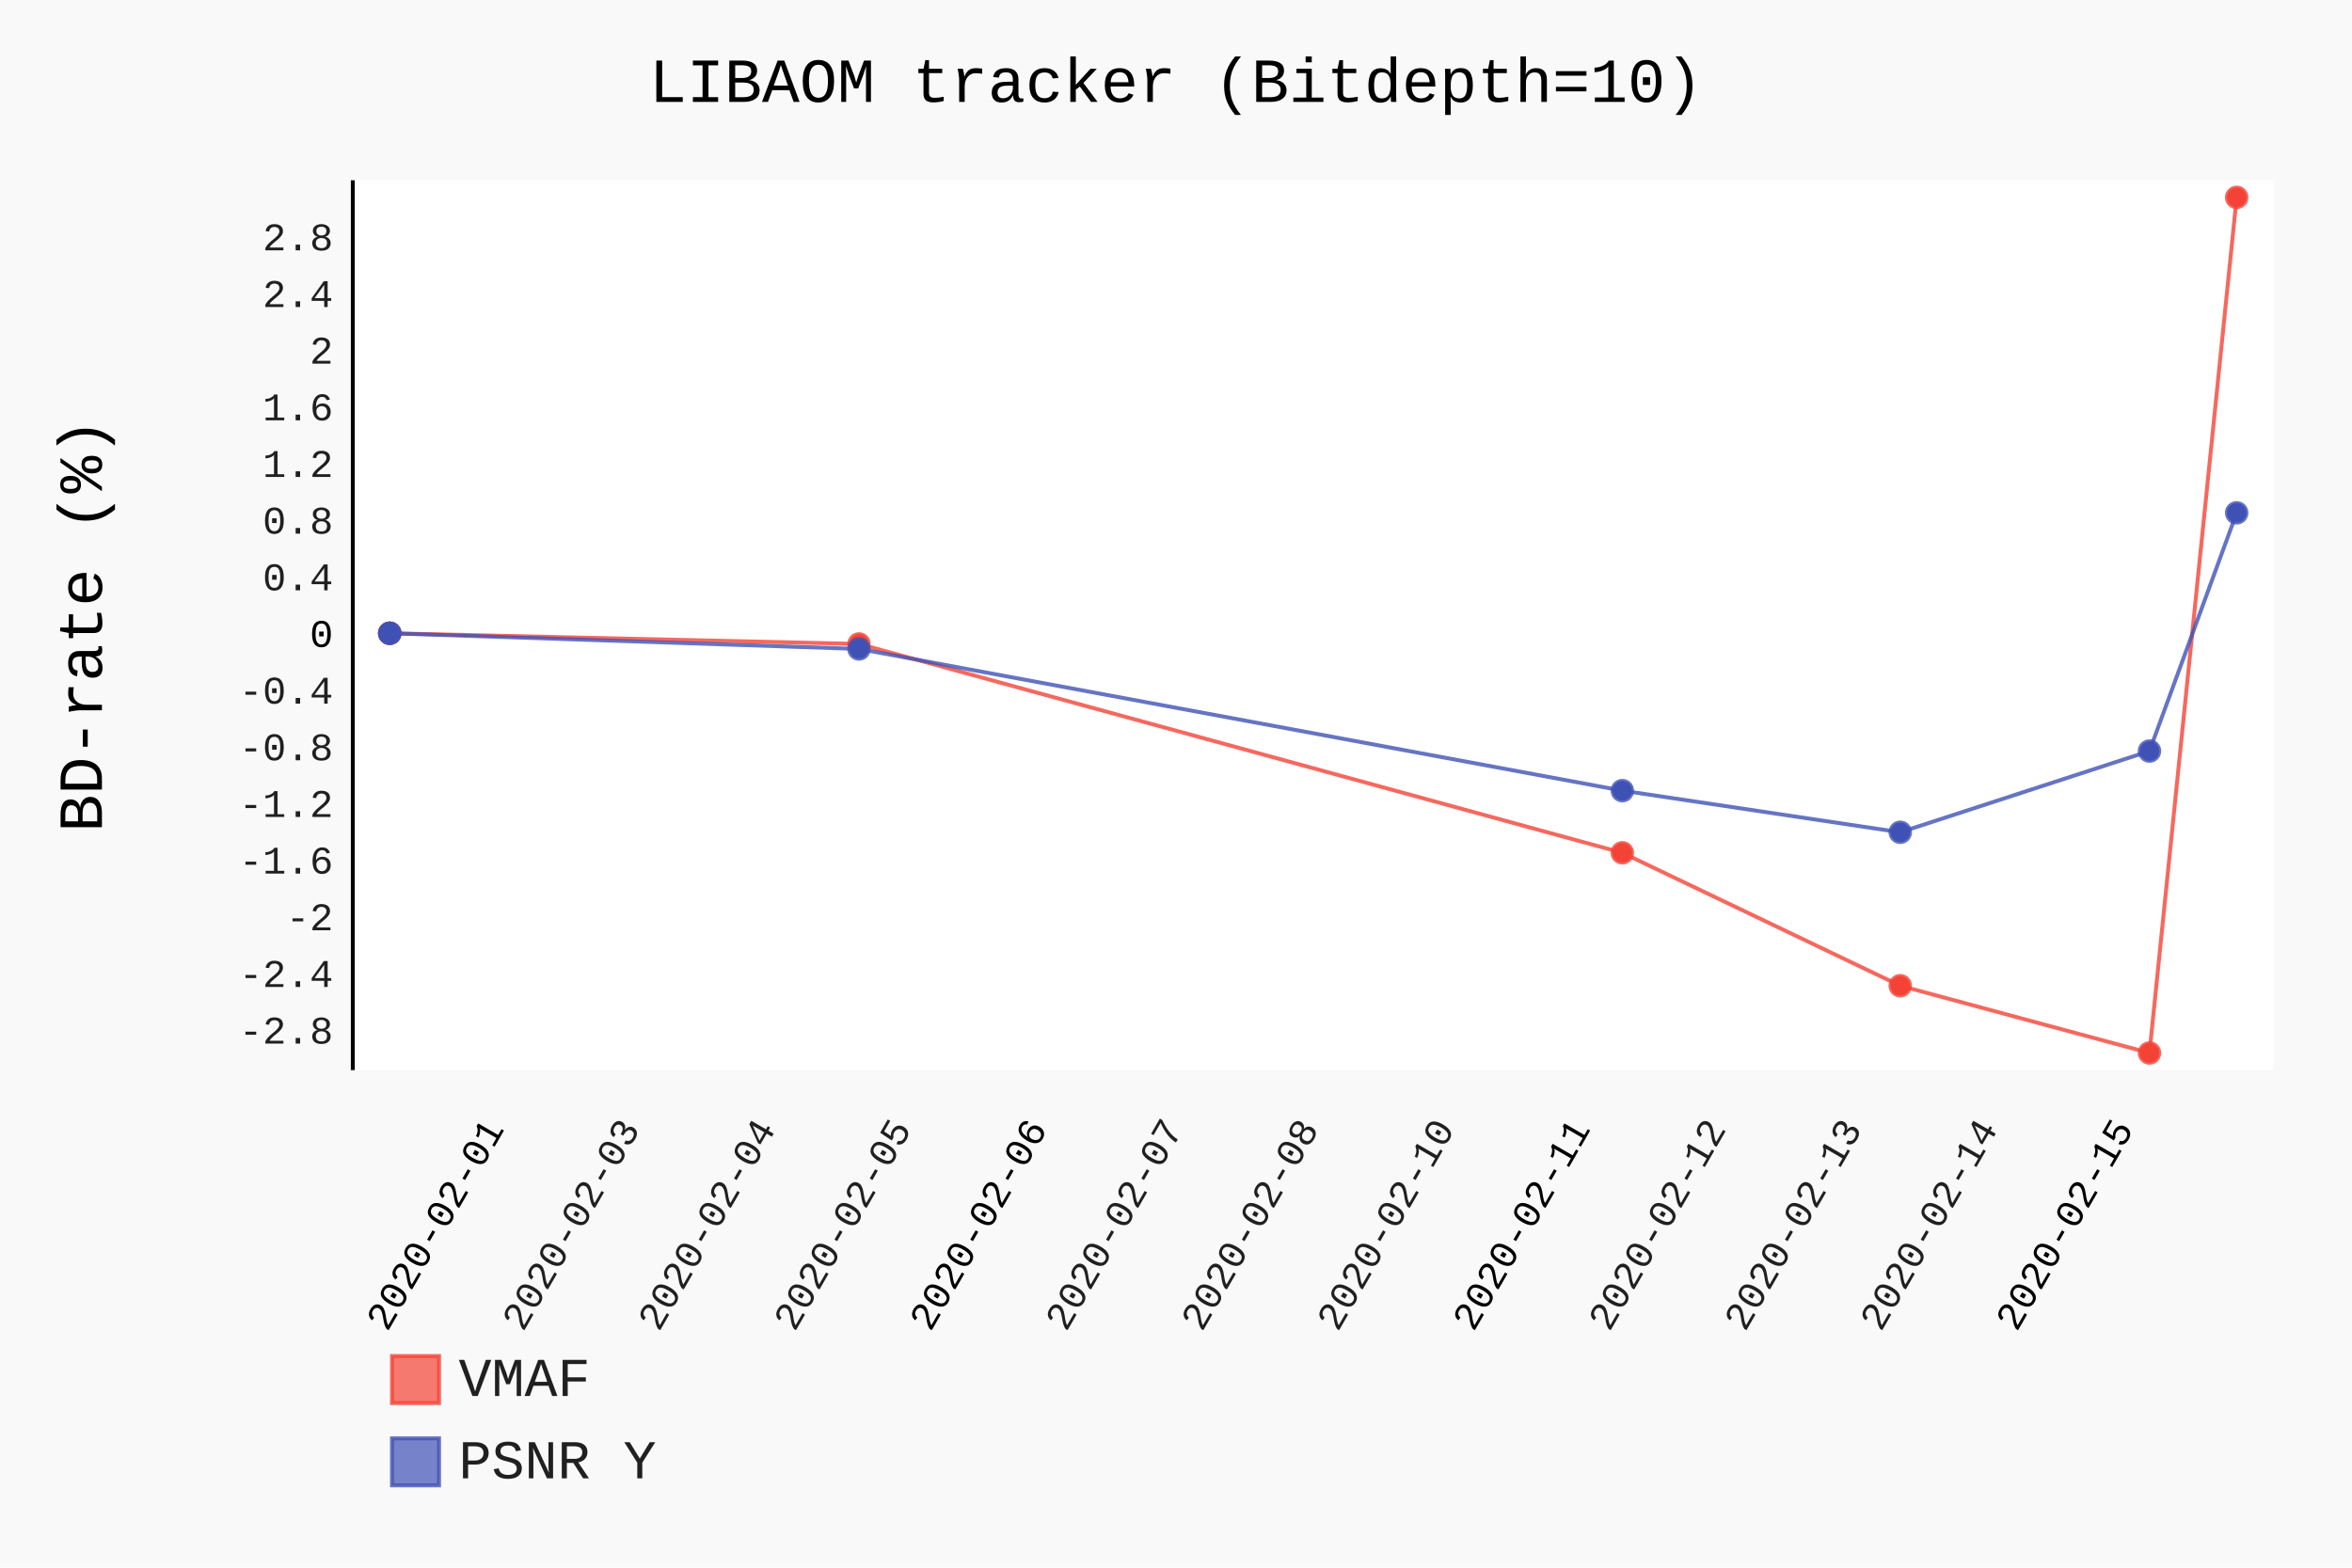
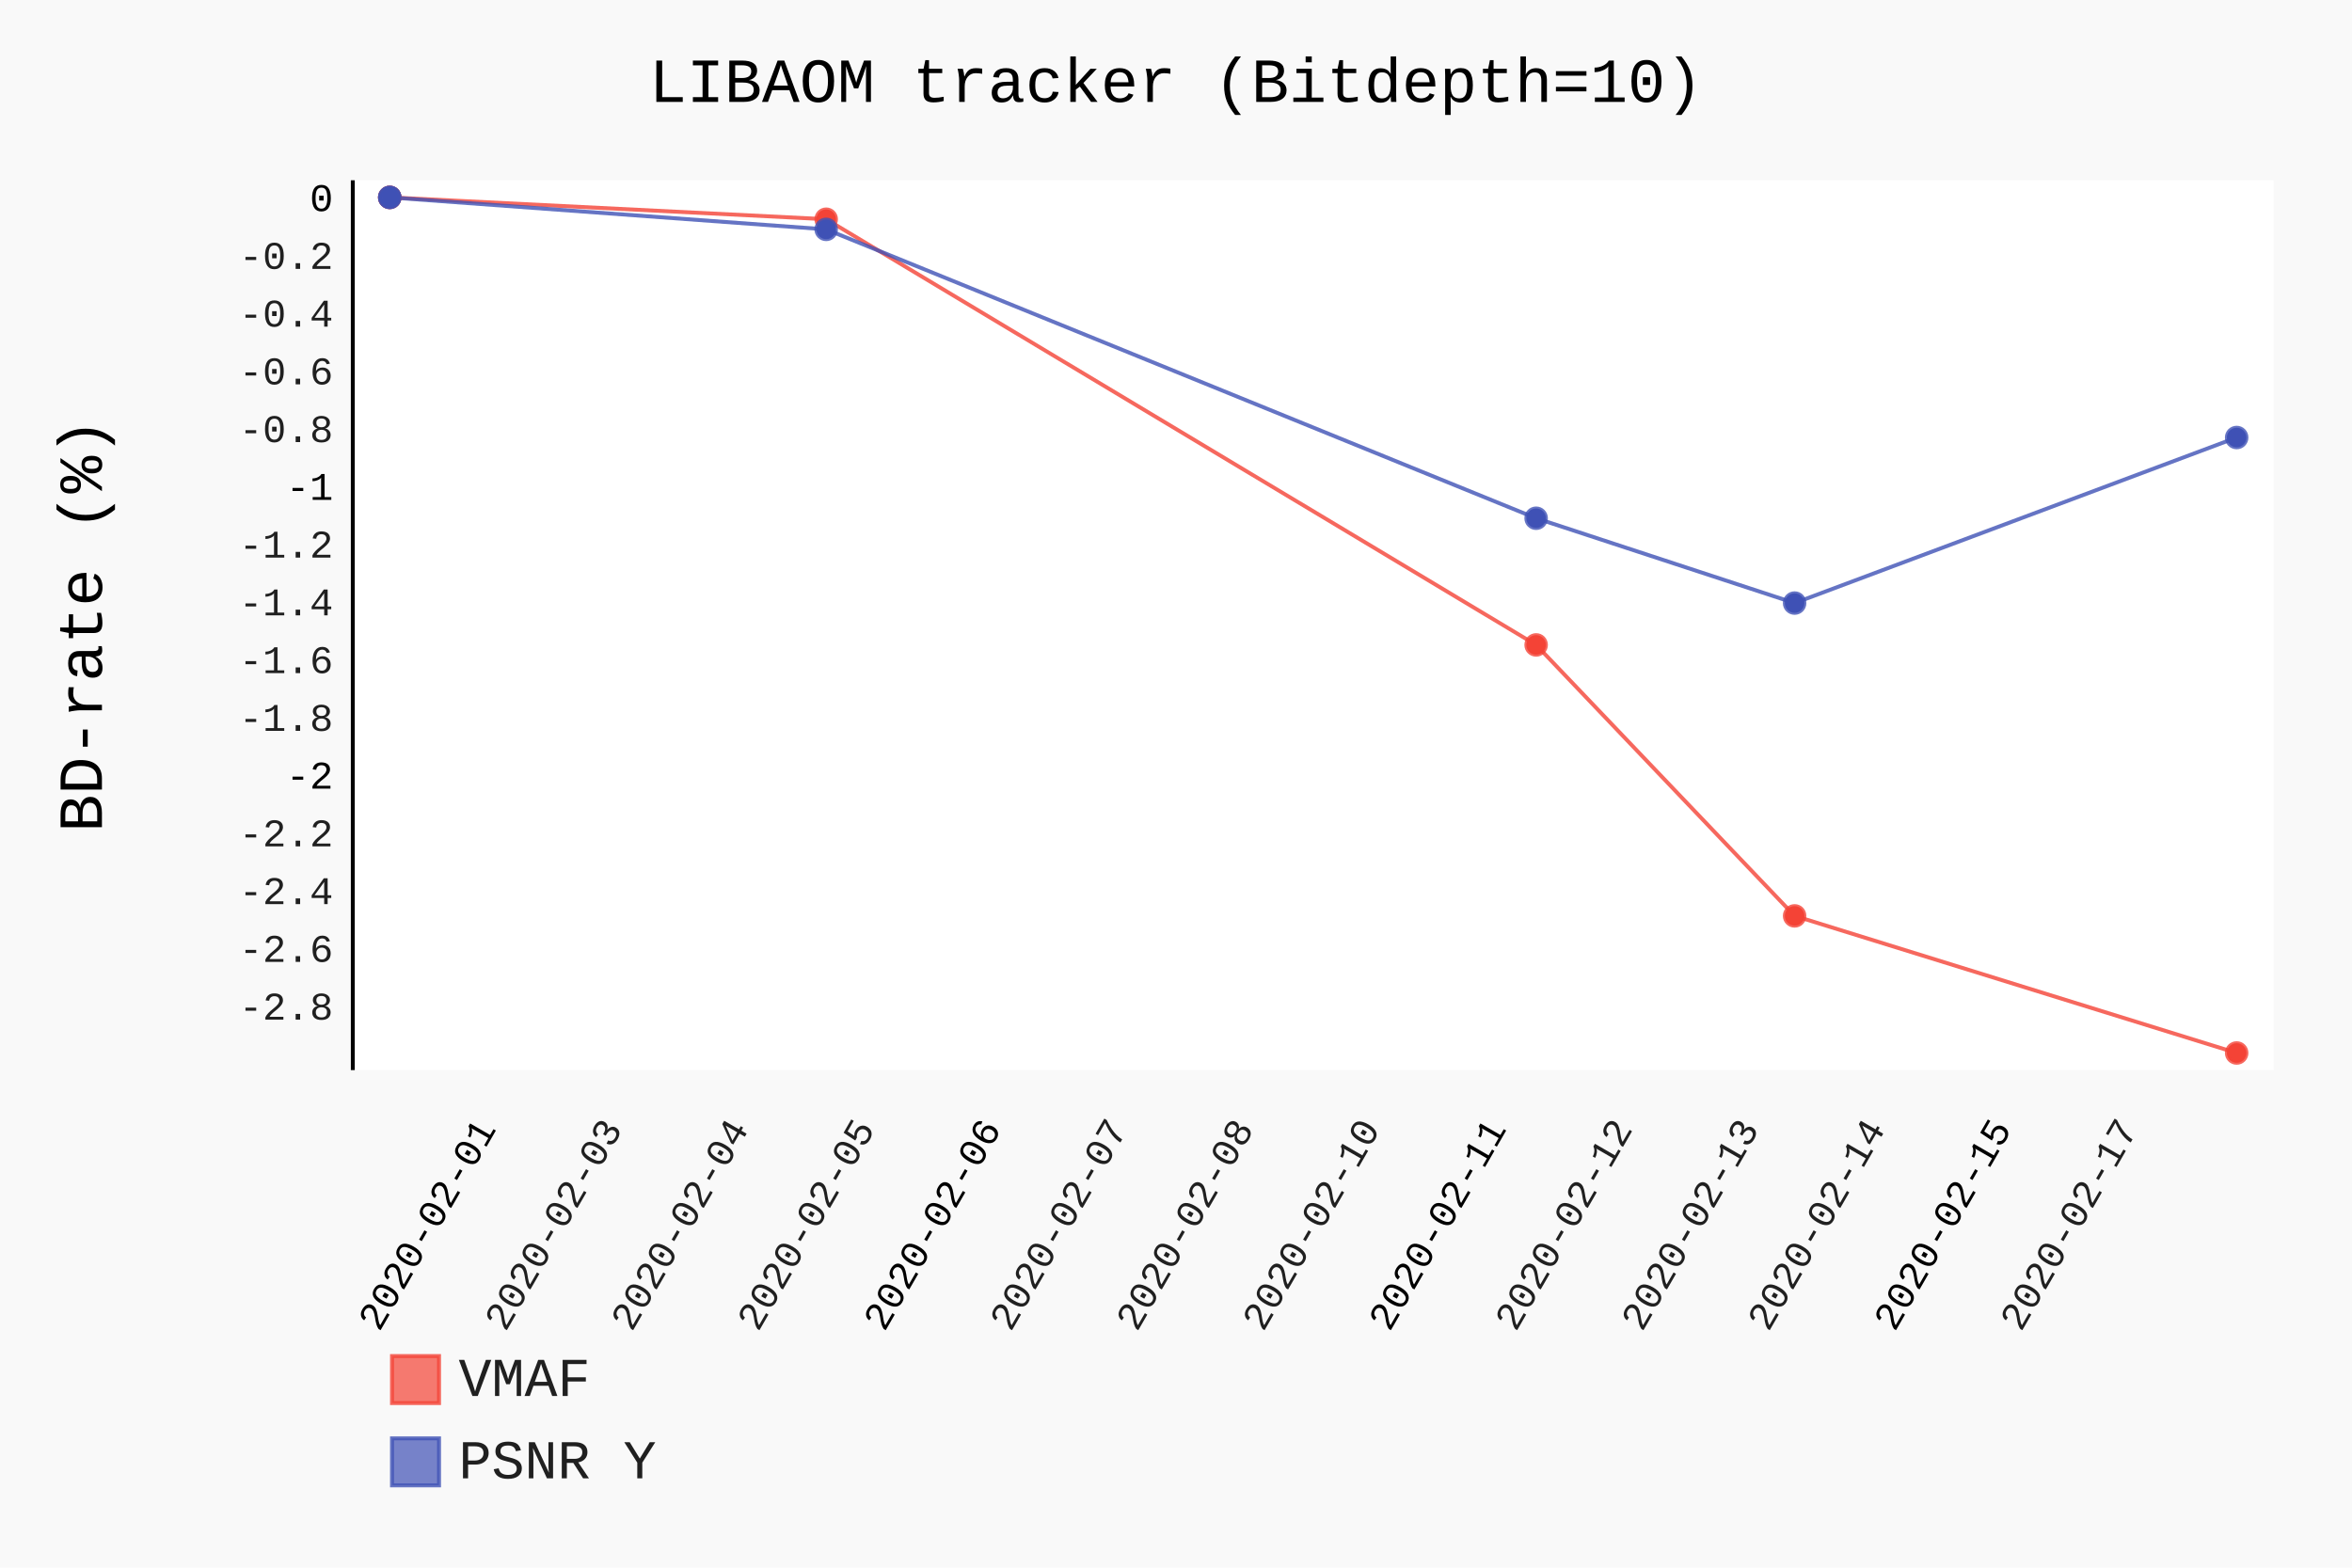
- <svg xmlns="http://www.w3.org/2000/svg" class="pygal-chart" id="chart-62ba3be1-5f83-427b-af4e-c1848941a5f9" viewBox="0 0 600 400">
+ <svg xmlns="http://www.w3.org/2000/svg" class="pygal-chart" id="chart-7dfb3016-aab7-427a-be05-621f736fe12c" viewBox="0 0 600 400">
  <defs>
-     <style type="text/css">#chart-62ba3be1-5f83-427b-af4e-c1848941a5f9{-webkit-user-select:none;-webkit-font-smoothing:antialiased;font-family:Consolas,"Liberation Mono",Menlo,Courier,monospace}#chart-62ba3be1-5f83-427b-af4e-c1848941a5f9 .title{font-family:Consolas,"Liberation Mono",Menlo,Courier,monospace;font-size:16px}#chart-62ba3be1-5f83-427b-af4e-c1848941a5f9 .legends .legend text{font-family:Consolas,"Liberation Mono",Menlo,Courier,monospace;font-size:14px}#chart-62ba3be1-5f83-427b-af4e-c1848941a5f9 .axis text{font-family:Consolas,"Liberation Mono",Menlo,Courier,monospace;font-size:10px}#chart-62ba3be1-5f83-427b-af4e-c1848941a5f9 .axis text.major{font-family:Consolas,"Liberation Mono",Menlo,Courier,monospace;font-size:10px}#chart-62ba3be1-5f83-427b-af4e-c1848941a5f9 .text-overlay text.value{font-family:Consolas,"Liberation Mono",Menlo,Courier,monospace;font-size:16px}#chart-62ba3be1-5f83-427b-af4e-c1848941a5f9 .text-overlay text.label{font-family:Consolas,"Liberation Mono",Menlo,Courier,monospace;font-size:10px}#chart-62ba3be1-5f83-427b-af4e-c1848941a5f9 .tooltip{font-family:Consolas,"Liberation Mono",Menlo,Courier,monospace;font-size:14px}#chart-62ba3be1-5f83-427b-af4e-c1848941a5f9 text.no_data{font-family:Consolas,"Liberation Mono",Menlo,Courier,monospace;font-size:64px}
- #chart-62ba3be1-5f83-427b-af4e-c1848941a5f9{background-color:rgba(249,249,249,1)}#chart-62ba3be1-5f83-427b-af4e-c1848941a5f9 path,#chart-62ba3be1-5f83-427b-af4e-c1848941a5f9 line,#chart-62ba3be1-5f83-427b-af4e-c1848941a5f9 rect,#chart-62ba3be1-5f83-427b-af4e-c1848941a5f9 circle{-webkit-transition:150ms;-moz-transition:150ms;transition:150ms}#chart-62ba3be1-5f83-427b-af4e-c1848941a5f9 .graph &gt; .background{fill:rgba(249,249,249,1)}#chart-62ba3be1-5f83-427b-af4e-c1848941a5f9 .plot &gt; .background{fill:rgba(255,255,255,1)}#chart-62ba3be1-5f83-427b-af4e-c1848941a5f9 .graph{fill:rgba(0,0,0,.87)}#chart-62ba3be1-5f83-427b-af4e-c1848941a5f9 text.no_data{fill:rgba(0,0,0,1)}#chart-62ba3be1-5f83-427b-af4e-c1848941a5f9 .title{fill:rgba(0,0,0,1)}#chart-62ba3be1-5f83-427b-af4e-c1848941a5f9 .legends .legend text{fill:rgba(0,0,0,.87)}#chart-62ba3be1-5f83-427b-af4e-c1848941a5f9 .legends .legend:hover text{fill:rgba(0,0,0,1)}#chart-62ba3be1-5f83-427b-af4e-c1848941a5f9 .axis .line{stroke:rgba(0,0,0,1)}#chart-62ba3be1-5f83-427b-af4e-c1848941a5f9 .axis .guide.line{stroke:rgba(0,0,0,.54)}#chart-62ba3be1-5f83-427b-af4e-c1848941a5f9 .axis .major.line{stroke:rgba(0,0,0,.87)}#chart-62ba3be1-5f83-427b-af4e-c1848941a5f9 .axis text.major{fill:rgba(0,0,0,1)}#chart-62ba3be1-5f83-427b-af4e-c1848941a5f9 .axis.y .guides:hover .guide.line,#chart-62ba3be1-5f83-427b-af4e-c1848941a5f9 .line-graph .axis.x .guides:hover .guide.line,#chart-62ba3be1-5f83-427b-af4e-c1848941a5f9 .stackedline-graph .axis.x .guides:hover .guide.line,#chart-62ba3be1-5f83-427b-af4e-c1848941a5f9 .xy-graph .axis.x .guides:hover .guide.line{stroke:rgba(0,0,0,1)}#chart-62ba3be1-5f83-427b-af4e-c1848941a5f9 .axis .guides:hover text{fill:rgba(0,0,0,1)}#chart-62ba3be1-5f83-427b-af4e-c1848941a5f9 .reactive{fill-opacity:.7;stroke-opacity:.8}#chart-62ba3be1-5f83-427b-af4e-c1848941a5f9 .ci{stroke:rgba(0,0,0,.87)}#chart-62ba3be1-5f83-427b-af4e-c1848941a5f9 .reactive.active,#chart-62ba3be1-5f83-427b-af4e-c1848941a5f9 .active .reactive{fill-opacity:.8;stroke-opacity:.9;stroke-width:4}#chart-62ba3be1-5f83-427b-af4e-c1848941a5f9 .ci .reactive.active{stroke-width:1.5}#chart-62ba3be1-5f83-427b-af4e-c1848941a5f9 .series text{fill:rgba(0,0,0,1)}#chart-62ba3be1-5f83-427b-af4e-c1848941a5f9 .tooltip rect{fill:rgba(255,255,255,1);stroke:rgba(0,0,0,1);-webkit-transition:opacity 150ms;-moz-transition:opacity 150ms;transition:opacity 150ms}#chart-62ba3be1-5f83-427b-af4e-c1848941a5f9 .tooltip .label{fill:rgba(0,0,0,.87)}#chart-62ba3be1-5f83-427b-af4e-c1848941a5f9 .tooltip .label{fill:rgba(0,0,0,.87)}#chart-62ba3be1-5f83-427b-af4e-c1848941a5f9 .tooltip .legend{font-size:.8em;fill:rgba(0,0,0,.54)}#chart-62ba3be1-5f83-427b-af4e-c1848941a5f9 .tooltip .x_label{font-size:.6em;fill:rgba(0,0,0,1)}#chart-62ba3be1-5f83-427b-af4e-c1848941a5f9 .tooltip .xlink{font-size:.5em;text-decoration:underline}#chart-62ba3be1-5f83-427b-af4e-c1848941a5f9 .tooltip .value{font-size:1.5em}#chart-62ba3be1-5f83-427b-af4e-c1848941a5f9 .bound{font-size:.5em}#chart-62ba3be1-5f83-427b-af4e-c1848941a5f9 .max-value{font-size:.75em;fill:rgba(0,0,0,.54)}#chart-62ba3be1-5f83-427b-af4e-c1848941a5f9 .map-element{fill:rgba(255,255,255,1);stroke:rgba(0,0,0,.54) !important}#chart-62ba3be1-5f83-427b-af4e-c1848941a5f9 .map-element .reactive{fill-opacity:inherit;stroke-opacity:inherit}#chart-62ba3be1-5f83-427b-af4e-c1848941a5f9 .color-0,#chart-62ba3be1-5f83-427b-af4e-c1848941a5f9 .color-0 a:visited{stroke:#F44336;fill:#F44336}#chart-62ba3be1-5f83-427b-af4e-c1848941a5f9 .color-1,#chart-62ba3be1-5f83-427b-af4e-c1848941a5f9 .color-1 a:visited{stroke:#3F51B5;fill:#3F51B5}#chart-62ba3be1-5f83-427b-af4e-c1848941a5f9 .text-overlay .color-0 text{fill:black}#chart-62ba3be1-5f83-427b-af4e-c1848941a5f9 .text-overlay .color-1 text{fill:black}
- #chart-62ba3be1-5f83-427b-af4e-c1848941a5f9 text.no_data{text-anchor:middle}#chart-62ba3be1-5f83-427b-af4e-c1848941a5f9 .guide.line{fill:none}#chart-62ba3be1-5f83-427b-af4e-c1848941a5f9 .centered{text-anchor:middle}#chart-62ba3be1-5f83-427b-af4e-c1848941a5f9 .title{text-anchor:middle}#chart-62ba3be1-5f83-427b-af4e-c1848941a5f9 .legends .legend text{fill-opacity:1}#chart-62ba3be1-5f83-427b-af4e-c1848941a5f9 .axis.x text{text-anchor:middle}#chart-62ba3be1-5f83-427b-af4e-c1848941a5f9 .axis.x:not(.web) text[transform]{text-anchor:start}#chart-62ba3be1-5f83-427b-af4e-c1848941a5f9 .axis.x:not(.web) text[transform].backwards{text-anchor:end}#chart-62ba3be1-5f83-427b-af4e-c1848941a5f9 .axis.y text{text-anchor:end}#chart-62ba3be1-5f83-427b-af4e-c1848941a5f9 .axis.y text[transform].backwards{text-anchor:start}#chart-62ba3be1-5f83-427b-af4e-c1848941a5f9 .axis.y2 text{text-anchor:start}#chart-62ba3be1-5f83-427b-af4e-c1848941a5f9 .axis.y2 text[transform].backwards{text-anchor:end}#chart-62ba3be1-5f83-427b-af4e-c1848941a5f9 .axis .guide.line{stroke-dasharray:4,4}#chart-62ba3be1-5f83-427b-af4e-c1848941a5f9 .axis .major.guide.line{stroke-dasharray:6,6}#chart-62ba3be1-5f83-427b-af4e-c1848941a5f9 .horizontal .axis.y .guide.line,#chart-62ba3be1-5f83-427b-af4e-c1848941a5f9 .horizontal .axis.y2 .guide.line,#chart-62ba3be1-5f83-427b-af4e-c1848941a5f9 .vertical .axis.x .guide.line{opacity:0}#chart-62ba3be1-5f83-427b-af4e-c1848941a5f9 .horizontal .axis.always_show .guide.line,#chart-62ba3be1-5f83-427b-af4e-c1848941a5f9 .vertical .axis.always_show .guide.line{opacity:1 !important}#chart-62ba3be1-5f83-427b-af4e-c1848941a5f9 .axis.y .guides:hover .guide.line,#chart-62ba3be1-5f83-427b-af4e-c1848941a5f9 .axis.y2 .guides:hover .guide.line,#chart-62ba3be1-5f83-427b-af4e-c1848941a5f9 .axis.x .guides:hover .guide.line{opacity:1}#chart-62ba3be1-5f83-427b-af4e-c1848941a5f9 .axis .guides:hover text{opacity:1}#chart-62ba3be1-5f83-427b-af4e-c1848941a5f9 .nofill{fill:none}#chart-62ba3be1-5f83-427b-af4e-c1848941a5f9 .subtle-fill{fill-opacity:.2}#chart-62ba3be1-5f83-427b-af4e-c1848941a5f9 .dot{stroke-width:1px;fill-opacity:1}#chart-62ba3be1-5f83-427b-af4e-c1848941a5f9 .dot.active{stroke-width:5px}#chart-62ba3be1-5f83-427b-af4e-c1848941a5f9 .dot.negative{fill:transparent}#chart-62ba3be1-5f83-427b-af4e-c1848941a5f9 text,#chart-62ba3be1-5f83-427b-af4e-c1848941a5f9 tspan{stroke:none !important}#chart-62ba3be1-5f83-427b-af4e-c1848941a5f9 .series text.active{opacity:1}#chart-62ba3be1-5f83-427b-af4e-c1848941a5f9 .tooltip rect{fill-opacity:.95;stroke-width:.5}#chart-62ba3be1-5f83-427b-af4e-c1848941a5f9 .tooltip text{fill-opacity:1}#chart-62ba3be1-5f83-427b-af4e-c1848941a5f9 .showable{visibility:hidden}#chart-62ba3be1-5f83-427b-af4e-c1848941a5f9 .showable.shown{visibility:visible}#chart-62ba3be1-5f83-427b-af4e-c1848941a5f9 .gauge-background{fill:rgba(229,229,229,1);stroke:none}#chart-62ba3be1-5f83-427b-af4e-c1848941a5f9 .bg-lines{stroke:rgba(249,249,249,1);stroke-width:2px}</style>
+     <style type="text/css">#chart-7dfb3016-aab7-427a-be05-621f736fe12c{-webkit-user-select:none;-webkit-font-smoothing:antialiased;font-family:Consolas,"Liberation Mono",Menlo,Courier,monospace}#chart-7dfb3016-aab7-427a-be05-621f736fe12c .title{font-family:Consolas,"Liberation Mono",Menlo,Courier,monospace;font-size:16px}#chart-7dfb3016-aab7-427a-be05-621f736fe12c .legends .legend text{font-family:Consolas,"Liberation Mono",Menlo,Courier,monospace;font-size:14px}#chart-7dfb3016-aab7-427a-be05-621f736fe12c .axis text{font-family:Consolas,"Liberation Mono",Menlo,Courier,monospace;font-size:10px}#chart-7dfb3016-aab7-427a-be05-621f736fe12c .axis text.major{font-family:Consolas,"Liberation Mono",Menlo,Courier,monospace;font-size:10px}#chart-7dfb3016-aab7-427a-be05-621f736fe12c .text-overlay text.value{font-family:Consolas,"Liberation Mono",Menlo,Courier,monospace;font-size:16px}#chart-7dfb3016-aab7-427a-be05-621f736fe12c .text-overlay text.label{font-family:Consolas,"Liberation Mono",Menlo,Courier,monospace;font-size:10px}#chart-7dfb3016-aab7-427a-be05-621f736fe12c .tooltip{font-family:Consolas,"Liberation Mono",Menlo,Courier,monospace;font-size:14px}#chart-7dfb3016-aab7-427a-be05-621f736fe12c text.no_data{font-family:Consolas,"Liberation Mono",Menlo,Courier,monospace;font-size:64px}
+ #chart-7dfb3016-aab7-427a-be05-621f736fe12c{background-color:rgba(249,249,249,1)}#chart-7dfb3016-aab7-427a-be05-621f736fe12c path,#chart-7dfb3016-aab7-427a-be05-621f736fe12c line,#chart-7dfb3016-aab7-427a-be05-621f736fe12c rect,#chart-7dfb3016-aab7-427a-be05-621f736fe12c circle{-webkit-transition:150ms;-moz-transition:150ms;transition:150ms}#chart-7dfb3016-aab7-427a-be05-621f736fe12c .graph &gt; .background{fill:rgba(249,249,249,1)}#chart-7dfb3016-aab7-427a-be05-621f736fe12c .plot &gt; .background{fill:rgba(255,255,255,1)}#chart-7dfb3016-aab7-427a-be05-621f736fe12c .graph{fill:rgba(0,0,0,.87)}#chart-7dfb3016-aab7-427a-be05-621f736fe12c text.no_data{fill:rgba(0,0,0,1)}#chart-7dfb3016-aab7-427a-be05-621f736fe12c .title{fill:rgba(0,0,0,1)}#chart-7dfb3016-aab7-427a-be05-621f736fe12c .legends .legend text{fill:rgba(0,0,0,.87)}#chart-7dfb3016-aab7-427a-be05-621f736fe12c .legends .legend:hover text{fill:rgba(0,0,0,1)}#chart-7dfb3016-aab7-427a-be05-621f736fe12c .axis .line{stroke:rgba(0,0,0,1)}#chart-7dfb3016-aab7-427a-be05-621f736fe12c .axis .guide.line{stroke:rgba(0,0,0,.54)}#chart-7dfb3016-aab7-427a-be05-621f736fe12c .axis .major.line{stroke:rgba(0,0,0,.87)}#chart-7dfb3016-aab7-427a-be05-621f736fe12c .axis text.major{fill:rgba(0,0,0,1)}#chart-7dfb3016-aab7-427a-be05-621f736fe12c .axis.y .guides:hover .guide.line,#chart-7dfb3016-aab7-427a-be05-621f736fe12c .line-graph .axis.x .guides:hover .guide.line,#chart-7dfb3016-aab7-427a-be05-621f736fe12c .stackedline-graph .axis.x .guides:hover .guide.line,#chart-7dfb3016-aab7-427a-be05-621f736fe12c .xy-graph .axis.x .guides:hover .guide.line{stroke:rgba(0,0,0,1)}#chart-7dfb3016-aab7-427a-be05-621f736fe12c .axis .guides:hover text{fill:rgba(0,0,0,1)}#chart-7dfb3016-aab7-427a-be05-621f736fe12c .reactive{fill-opacity:.7;stroke-opacity:.8}#chart-7dfb3016-aab7-427a-be05-621f736fe12c .ci{stroke:rgba(0,0,0,.87)}#chart-7dfb3016-aab7-427a-be05-621f736fe12c .reactive.active,#chart-7dfb3016-aab7-427a-be05-621f736fe12c .active .reactive{fill-opacity:.8;stroke-opacity:.9;stroke-width:4}#chart-7dfb3016-aab7-427a-be05-621f736fe12c .ci .reactive.active{stroke-width:1.5}#chart-7dfb3016-aab7-427a-be05-621f736fe12c .series text{fill:rgba(0,0,0,1)}#chart-7dfb3016-aab7-427a-be05-621f736fe12c .tooltip rect{fill:rgba(255,255,255,1);stroke:rgba(0,0,0,1);-webkit-transition:opacity 150ms;-moz-transition:opacity 150ms;transition:opacity 150ms}#chart-7dfb3016-aab7-427a-be05-621f736fe12c .tooltip .label{fill:rgba(0,0,0,.87)}#chart-7dfb3016-aab7-427a-be05-621f736fe12c .tooltip .label{fill:rgba(0,0,0,.87)}#chart-7dfb3016-aab7-427a-be05-621f736fe12c .tooltip .legend{font-size:.8em;fill:rgba(0,0,0,.54)}#chart-7dfb3016-aab7-427a-be05-621f736fe12c .tooltip .x_label{font-size:.6em;fill:rgba(0,0,0,1)}#chart-7dfb3016-aab7-427a-be05-621f736fe12c .tooltip .xlink{font-size:.5em;text-decoration:underline}#chart-7dfb3016-aab7-427a-be05-621f736fe12c .tooltip .value{font-size:1.5em}#chart-7dfb3016-aab7-427a-be05-621f736fe12c .bound{font-size:.5em}#chart-7dfb3016-aab7-427a-be05-621f736fe12c .max-value{font-size:.75em;fill:rgba(0,0,0,.54)}#chart-7dfb3016-aab7-427a-be05-621f736fe12c .map-element{fill:rgba(255,255,255,1);stroke:rgba(0,0,0,.54) !important}#chart-7dfb3016-aab7-427a-be05-621f736fe12c .map-element .reactive{fill-opacity:inherit;stroke-opacity:inherit}#chart-7dfb3016-aab7-427a-be05-621f736fe12c .color-0,#chart-7dfb3016-aab7-427a-be05-621f736fe12c .color-0 a:visited{stroke:#F44336;fill:#F44336}#chart-7dfb3016-aab7-427a-be05-621f736fe12c .color-1,#chart-7dfb3016-aab7-427a-be05-621f736fe12c .color-1 a:visited{stroke:#3F51B5;fill:#3F51B5}#chart-7dfb3016-aab7-427a-be05-621f736fe12c .text-overlay .color-0 text{fill:black}#chart-7dfb3016-aab7-427a-be05-621f736fe12c .text-overlay .color-1 text{fill:black}
+ #chart-7dfb3016-aab7-427a-be05-621f736fe12c text.no_data{text-anchor:middle}#chart-7dfb3016-aab7-427a-be05-621f736fe12c .guide.line{fill:none}#chart-7dfb3016-aab7-427a-be05-621f736fe12c .centered{text-anchor:middle}#chart-7dfb3016-aab7-427a-be05-621f736fe12c .title{text-anchor:middle}#chart-7dfb3016-aab7-427a-be05-621f736fe12c .legends .legend text{fill-opacity:1}#chart-7dfb3016-aab7-427a-be05-621f736fe12c .axis.x text{text-anchor:middle}#chart-7dfb3016-aab7-427a-be05-621f736fe12c .axis.x:not(.web) text[transform]{text-anchor:start}#chart-7dfb3016-aab7-427a-be05-621f736fe12c .axis.x:not(.web) text[transform].backwards{text-anchor:end}#chart-7dfb3016-aab7-427a-be05-621f736fe12c .axis.y text{text-anchor:end}#chart-7dfb3016-aab7-427a-be05-621f736fe12c .axis.y text[transform].backwards{text-anchor:start}#chart-7dfb3016-aab7-427a-be05-621f736fe12c .axis.y2 text{text-anchor:start}#chart-7dfb3016-aab7-427a-be05-621f736fe12c .axis.y2 text[transform].backwards{text-anchor:end}#chart-7dfb3016-aab7-427a-be05-621f736fe12c .axis .guide.line{stroke-dasharray:4,4}#chart-7dfb3016-aab7-427a-be05-621f736fe12c .axis .major.guide.line{stroke-dasharray:6,6}#chart-7dfb3016-aab7-427a-be05-621f736fe12c .horizontal .axis.y .guide.line,#chart-7dfb3016-aab7-427a-be05-621f736fe12c .horizontal .axis.y2 .guide.line,#chart-7dfb3016-aab7-427a-be05-621f736fe12c .vertical .axis.x .guide.line{opacity:0}#chart-7dfb3016-aab7-427a-be05-621f736fe12c .horizontal .axis.always_show .guide.line,#chart-7dfb3016-aab7-427a-be05-621f736fe12c .vertical .axis.always_show .guide.line{opacity:1 !important}#chart-7dfb3016-aab7-427a-be05-621f736fe12c .axis.y .guides:hover .guide.line,#chart-7dfb3016-aab7-427a-be05-621f736fe12c .axis.y2 .guides:hover .guide.line,#chart-7dfb3016-aab7-427a-be05-621f736fe12c .axis.x .guides:hover .guide.line{opacity:1}#chart-7dfb3016-aab7-427a-be05-621f736fe12c .axis .guides:hover text{opacity:1}#chart-7dfb3016-aab7-427a-be05-621f736fe12c .nofill{fill:none}#chart-7dfb3016-aab7-427a-be05-621f736fe12c .subtle-fill{fill-opacity:.2}#chart-7dfb3016-aab7-427a-be05-621f736fe12c .dot{stroke-width:1px;fill-opacity:1}#chart-7dfb3016-aab7-427a-be05-621f736fe12c .dot.active{stroke-width:5px}#chart-7dfb3016-aab7-427a-be05-621f736fe12c .dot.negative{fill:transparent}#chart-7dfb3016-aab7-427a-be05-621f736fe12c text,#chart-7dfb3016-aab7-427a-be05-621f736fe12c tspan{stroke:none !important}#chart-7dfb3016-aab7-427a-be05-621f736fe12c .series text.active{opacity:1}#chart-7dfb3016-aab7-427a-be05-621f736fe12c .tooltip rect{fill-opacity:.95;stroke-width:.5}#chart-7dfb3016-aab7-427a-be05-621f736fe12c .tooltip text{fill-opacity:1}#chart-7dfb3016-aab7-427a-be05-621f736fe12c .showable{visibility:hidden}#chart-7dfb3016-aab7-427a-be05-621f736fe12c .showable.shown{visibility:visible}#chart-7dfb3016-aab7-427a-be05-621f736fe12c .gauge-background{fill:rgba(229,229,229,1);stroke:none}#chart-7dfb3016-aab7-427a-be05-621f736fe12c .bg-lines{stroke:rgba(249,249,249,1);stroke-width:2px}</style>
  </defs>
  <g class="graph datetimeline-graph vertical">
    <rect class="background" height="400" width="600" x="0" y="0" />
    <g class="plot" transform="translate(90, 46)">
      <rect class="background" height="227.038" width="490.0" x="0" y="0" />
      <g class="axis y">
        <g class="guides">
-           <text class="" x="-5" y="220.277">-2.8</text>
+           <text class="" x="-5" y="214.154">-2.8</text>
        </g>
        <g class="guides">
-           <text class="" x="-5" y="205.819">-2.4</text>
+           <text class="" x="-5" y="199.419">-2.6</text>
        </g>
        <g class="guides">
-           <text class="" x="-5" y="191.362">-2</text>
+           <text class="" x="-5" y="184.684">-2.4</text>
        </g>
        <g class="guides">
-           <text class="" x="-5" y="176.905">-1.6</text>
+           <text class="" x="-5" y="169.95">-2.2</text>
        </g>
        <g class="guides">
-           <text class="" x="-5" y="162.448">-1.2</text>
+           <text class="major" x="-5" y="155.215">-2</text>
        </g>
        <g class="guides">
-           <text class="" x="-5" y="147.991">-0.8</text>
+           <text class="" x="-5" y="140.48">-1.8</text>
        </g>
        <g class="guides">
-           <text class="" x="-5" y="133.534">-0.4</text>
+           <text class="" x="-5" y="125.745">-1.6</text>
        </g>
        <g class="guides">
-           <text class="major" x="-5" y="119.077">0</text>
+           <text class="" x="-5" y="111.01">-1.4</text>
        </g>
        <g class="guides">
-           <text class="" x="-5" y="104.62">0.4</text>
+           <text class="" x="-5" y="96.275">-1.2</text>
        </g>
        <g class="guides">
-           <text class="" x="-5" y="90.163">0.8</text>
+           <text class="major" x="-5" y="81.54">-1</text>
        </g>
        <g class="guides">
-           <text class="" x="-5" y="75.705">1.2</text>
+           <text class="" x="-5" y="66.806">-0.8</text>
        </g>
        <g class="guides">
-           <text class="" x="-5" y="61.248">1.6</text>
+           <text class="" x="-5" y="52.071">-0.6</text>
        </g>
        <g class="guides">
-           <text class="" x="-5" y="46.791">2</text>
+           <text class="" x="-5" y="37.336">-0.4</text>
        </g>
        <g class="guides">
-           <text class="" x="-5" y="32.334">2.4</text>
+           <text class="" x="-5" y="22.601">-0.2</text>
        </g>
        <g class="guides">
-           <text class="" x="-5" y="17.877">2.8</text>
+           <text class="major" x="-5" y="7.866">0</text>
        </g>
      </g>
      <g class="axis x">
        <path class="line" d="M0 0 v227.038" />
        <g class="guides">
-           <path class="major guide line" d="M38.796 0 v227.038" />
-           <text class="major backwards" transform="rotate(300 38.79641 242.0385)" x="38.796" y="242.038">2020-02-01</text>
+           <path class="major guide line" d="M36.742 0 v227.038" />
+           <text class="major backwards" transform="rotate(300 36.74236 242.0385)" x="36.742" y="242.038">2020-02-01</text>
        </g>
        <g class="guides">
-           <path class="guide line" d="M73.435 0 v227.038" />
-           <text class="backwards" transform="rotate(300 73.43478 242.0385)" x="73.435" y="242.038">2020-02-03</text>
+           <path class="guide line" d="M68.958 0 v227.038" />
+           <text class="backwards" transform="rotate(300 68.95849 242.0385)" x="68.958" y="242.038">2020-02-03</text>
        </g>
        <g class="guides">
-           <path class="guide line" d="M108.073 0 v227.038" />
-           <text class="backwards" transform="rotate(300 108.0731 242.0385)" x="108.073" y="242.038">2020-02-04</text>
+           <path class="guide line" d="M101.175 0 v227.038" />
+           <text class="backwards" transform="rotate(300 101.1746 242.0385)" x="101.175" y="242.038">2020-02-04</text>
        </g>
        <g class="guides">
-           <path class="guide line" d="M142.712 0 v227.038" />
-           <text class="backwards" transform="rotate(300 142.7115 242.0385)" x="142.712" y="242.038">2020-02-05</text>
+           <path class="guide line" d="M133.391 0 v227.038" />
+           <text class="backwards" transform="rotate(300 133.3908 242.0385)" x="133.391" y="242.038">2020-02-05</text>
        </g>
        <g class="guides">
-           <path class="major guide line" d="M177.35 0 v227.038" />
-           <text class="major backwards" transform="rotate(300 177.3499 242.0385)" x="177.35" y="242.038">2020-02-06</text>
+           <path class="major guide line" d="M165.607 0 v227.038" />
+           <text class="major backwards" transform="rotate(300 165.6069 242.0385)" x="165.607" y="242.038">2020-02-06</text>
        </g>
        <g class="guides">
-           <path class="guide line" d="M211.988 0 v227.038" />
-           <text class="backwards" transform="rotate(300 211.9882 242.0385)" x="211.988" y="242.038">2020-02-07</text>
+           <path class="guide line" d="M197.823 0 v227.038" />
+           <text class="backwards" transform="rotate(300 197.823 242.0385)" x="197.823" y="242.038">2020-02-07</text>
        </g>
        <g class="guides">
-           <path class="guide line" d="M246.627 0 v227.038" />
-           <text class="backwards" transform="rotate(300 246.6266 242.0385)" x="246.627" y="242.038">2020-02-08</text>
+           <path class="guide line" d="M230.039 0 v227.038" />
+           <text class="backwards" transform="rotate(300 230.0392 242.0385)" x="230.039" y="242.038">2020-02-08</text>
        </g>
        <g class="guides">
-           <path class="guide line" d="M281.265 0 v227.038" />
-           <text class="backwards" transform="rotate(300 281.265 242.0385)" x="281.265" y="242.038">2020-02-10</text>
+           <path class="guide line" d="M262.255 0 v227.038" />
+           <text class="backwards" transform="rotate(300 262.2553 242.0385)" x="262.255" y="242.038">2020-02-10</text>
        </g>
        <g class="guides">
-           <path class="major guide line" d="M315.903 0 v227.038" />
-           <text class="major backwards" transform="rotate(300 315.9034 242.0385)" x="315.903" y="242.038">2020-02-11</text>
+           <path class="major guide line" d="M294.471 0 v227.038" />
+           <text class="major backwards" transform="rotate(300 294.4714 242.0385)" x="294.471" y="242.038">2020-02-11</text>
        </g>
        <g class="guides">
-           <path class="guide line" d="M350.542 0 v227.038" />
-           <text class="backwards" transform="rotate(300 350.5417 242.0385)" x="350.542" y="242.038">2020-02-12</text>
+           <path class="guide line" d="M326.688 0 v227.038" />
+           <text class="backwards" transform="rotate(300 326.6875 242.0385)" x="326.688" y="242.038">2020-02-12</text>
        </g>
        <g class="guides">
-           <path class="guide line" d="M385.18 0 v227.038" />
-           <text class="backwards" transform="rotate(300 385.1801 242.0385)" x="385.18" y="242.038">2020-02-13</text>
+           <path class="guide line" d="M358.904 0 v227.038" />
+           <text class="backwards" transform="rotate(300 358.9037 242.0385)" x="358.904" y="242.038">2020-02-13</text>
        </g>
        <g class="guides">
-           <path class="guide line" d="M419.818 0 v227.038" />
-           <text class="backwards" transform="rotate(300 419.8185 242.0385)" x="419.818" y="242.038">2020-02-14</text>
+           <path class="guide line" d="M391.12 0 v227.038" />
+           <text class="backwards" transform="rotate(300 391.1198 242.0385)" x="391.12" y="242.038">2020-02-14</text>
        </g>
        <g class="guides">
-           <path class="major guide line" d="M454.457 0 v227.038" />
-           <text class="major backwards" transform="rotate(300 454.4568 242.0385)" x="454.457" y="242.038">2020-02-15</text>
+           <path class="major guide line" d="M423.336 0 v227.038" />
+           <text class="major backwards" transform="rotate(300 423.3359 242.0385)" x="423.336" y="242.038">2020-02-15</text>
+         </g>
+         <g class="guides">
+           <path class="guide line" d="M455.552 0 v227.038" />
+           <text class="backwards" transform="rotate(300 455.5521 242.0385)" x="455.552" y="242.038">2020-02-17</text>
        </g>
      </g>
      <g class="series serie-0 color-0">
-         <path class="line reactive nofill" d="M9.423 115.577 L9.423 115.577 129.133 118.309 323.86 171.594 394.756 205.511 458.336 222.672 480.577 4.366" />
+         <path class="line reactive nofill" d="M9.423 4.366 L9.423 4.366 120.762 9.936 301.871 118.553 367.81 187.691 480.577 222.672" />
      </g>
      <g class="series serie-1 color-1">
-         <path class="line reactive nofill" d="M9.423 115.577 L9.423 115.577 129.133 119.58 323.86 155.738 394.756 166.356 458.336 145.633 480.577 84.851" />
+         <path class="line reactive nofill" d="M9.423 4.366 L9.423 4.366 120.762 12.526 301.871 86.231 367.81 107.876 480.577 65.633" />
      </g>
    </g>
    <g class="titles">
      <text class="title plot_title" x="300.0" y="26">LIBAOM tracker (Bitdepth=10)</text>
      <text class="title" transform="rotate(-90 0 159.5192)" x="0" y="185.519">BD-rate (%)</text>
    </g>
    <g class="plot overlay" transform="translate(90, 46)">
      <g class="series serie-0 color-0">
        <g class="dots">
-           <circle class="dot reactive tooltip-trigger" cx="9.423" cy="115.577" r="2.5" />
+           <circle class="dot reactive tooltip-trigger" cx="9.423" cy="4.366" r="2.5" />
        </g>
        <g class="dots">
-           <circle class="dot reactive tooltip-trigger" cx="9.423" cy="115.577" r="2.5" />
+           <circle class="dot reactive tooltip-trigger" cx="9.423" cy="4.366" r="2.5" />
        </g>
        <g class="dots">
-           <circle class="dot reactive tooltip-trigger" cx="129.133" cy="118.309" r="2.5" />
+           <circle class="dot reactive tooltip-trigger" cx="120.762" cy="9.936" r="2.5" />
        </g>
        <g class="dots">
-           <circle class="dot reactive tooltip-trigger" cx="323.86" cy="171.594" r="2.5" />
+           <circle class="dot reactive tooltip-trigger" cx="301.871" cy="118.553" r="2.5" />
        </g>
        <g class="dots">
-           <circle class="dot reactive tooltip-trigger" cx="394.756" cy="205.511" r="2.5" />
+           <circle class="dot reactive tooltip-trigger" cx="367.81" cy="187.691" r="2.5" />
        </g>
        <g class="dots">
-           <circle class="dot reactive tooltip-trigger" cx="458.336" cy="222.672" r="2.5" />
-         </g>
-         <g class="dots">
-           <circle class="dot reactive tooltip-trigger" cx="480.577" cy="4.366" r="2.5" />
+           <circle class="dot reactive tooltip-trigger" cx="480.577" cy="222.672" r="2.5" />
        </g>
      </g>
      <g class="series serie-1 color-1">
        <g class="dots">
-           <circle class="dot reactive tooltip-trigger" cx="9.423" cy="115.577" r="2.5" />
+           <circle class="dot reactive tooltip-trigger" cx="9.423" cy="4.366" r="2.5" />
        </g>
        <g class="dots">
-           <circle class="dot reactive tooltip-trigger" cx="9.423" cy="115.577" r="2.5" />
+           <circle class="dot reactive tooltip-trigger" cx="9.423" cy="4.366" r="2.5" />
        </g>
        <g class="dots">
-           <circle class="dot reactive tooltip-trigger" cx="129.133" cy="119.58" r="2.5" />
+           <circle class="dot reactive tooltip-trigger" cx="120.762" cy="12.526" r="2.5" />
        </g>
        <g class="dots">
-           <circle class="dot reactive tooltip-trigger" cx="323.86" cy="155.738" r="2.5" />
+           <circle class="dot reactive tooltip-trigger" cx="301.871" cy="86.231" r="2.5" />
        </g>
        <g class="dots">
-           <circle class="dot reactive tooltip-trigger" cx="394.756" cy="166.356" r="2.5" />
+           <circle class="dot reactive tooltip-trigger" cx="367.81" cy="107.876" r="2.5" />
        </g>
        <g class="dots">
-           <circle class="dot reactive tooltip-trigger" cx="458.336" cy="145.633" r="2.5" />
-         </g>
-         <g class="dots">
-           <circle class="dot reactive tooltip-trigger" cx="480.577" cy="84.851" r="2.5" />
+           <circle class="dot reactive tooltip-trigger" cx="480.577" cy="65.633" r="2.5" />
        </g>
      </g>
    </g>
    <g class="plot text-overlay" transform="translate(90, 46)">
      <g class="series serie-0 color-0" />
      <g class="series serie-1 color-1" />
    </g>
    <g class="plot tooltip-overlay" transform="translate(90, 46)">
      <g class="tooltip" style="opacity: 0" transform="translate(0 0)">
        <rect class="tooltip-box" height="0" rx="0" ry="0" width="0" />
        <g class="text" />
      </g>
    </g>
    <g class="legends" transform="translate(100, 345)">
      <g class="legend reactive activate-serie" id="activate-serie-0">
        <rect class="color-0 reactive" height="12" width="12" x="0.0" y="1.0" />
        <text x="17.0" y="11.2">VMAF</text>
      </g>
      <g class="legend reactive activate-serie" id="activate-serie-1">
        <rect class="color-1 reactive" height="12" width="12" x="0.0" y="22.0" />
        <text x="17.0" y="32.2">PSNR Y</text>
      </g>
    </g>
  </g>
</svg>
